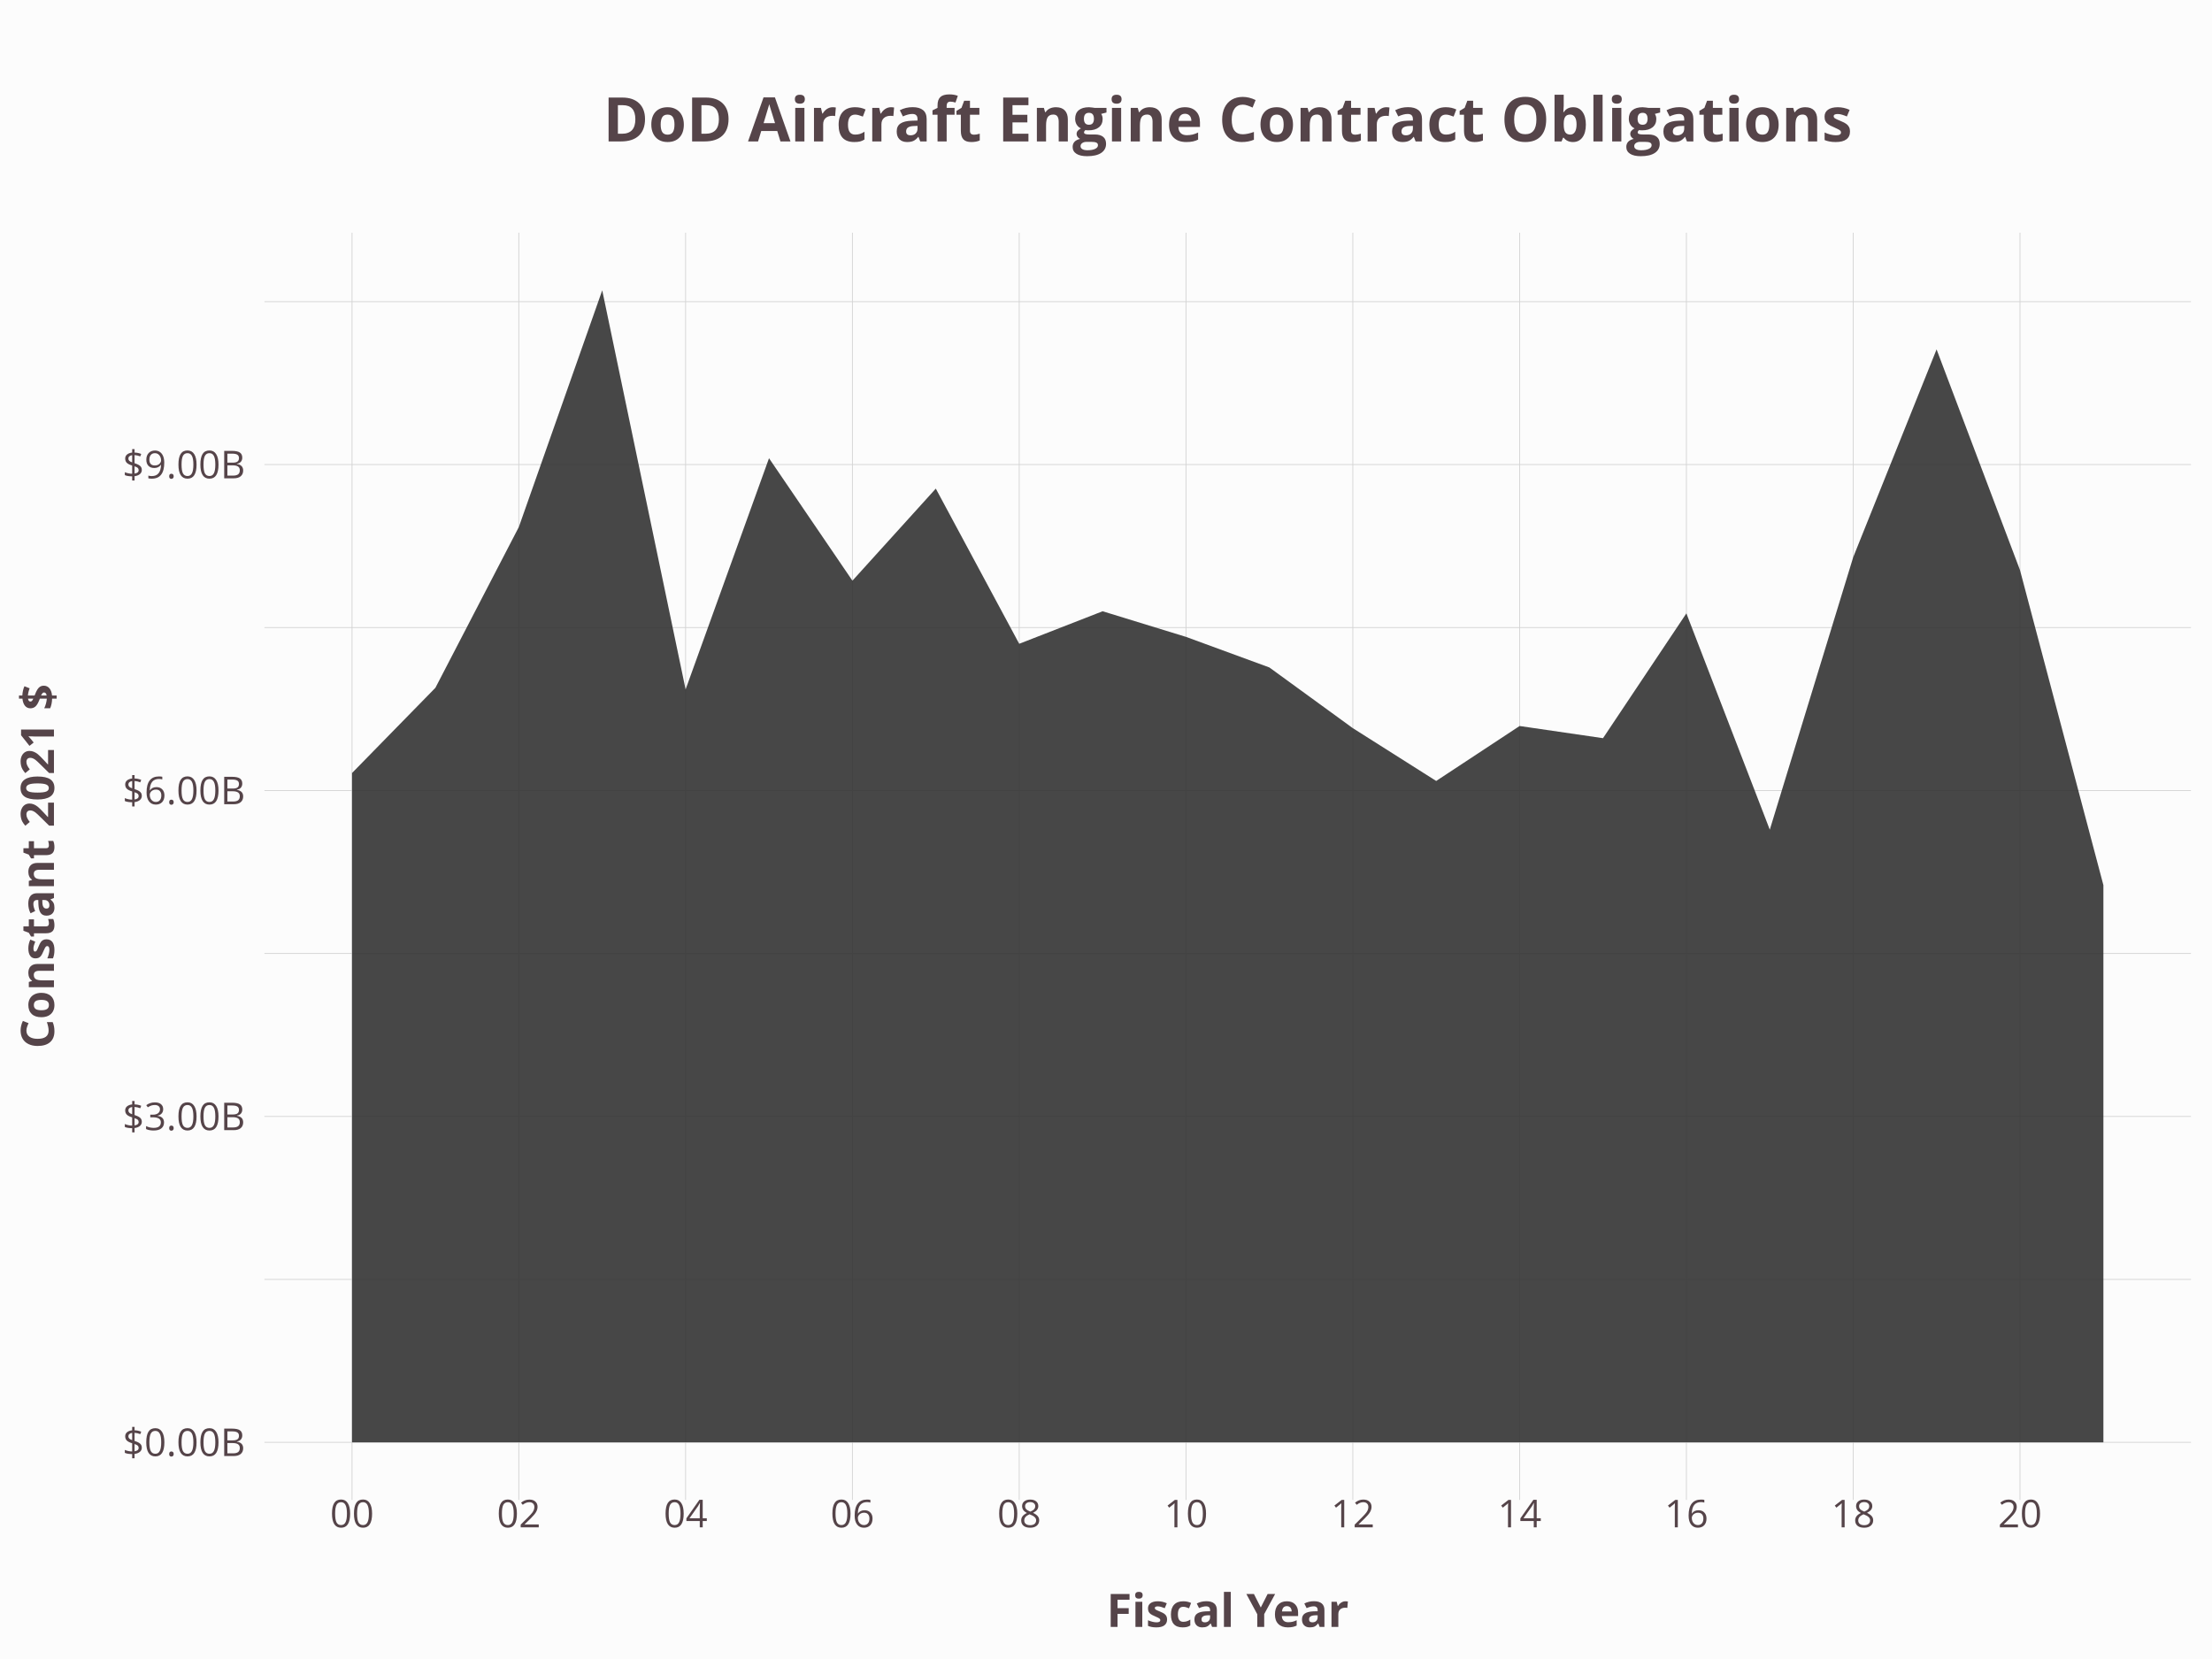
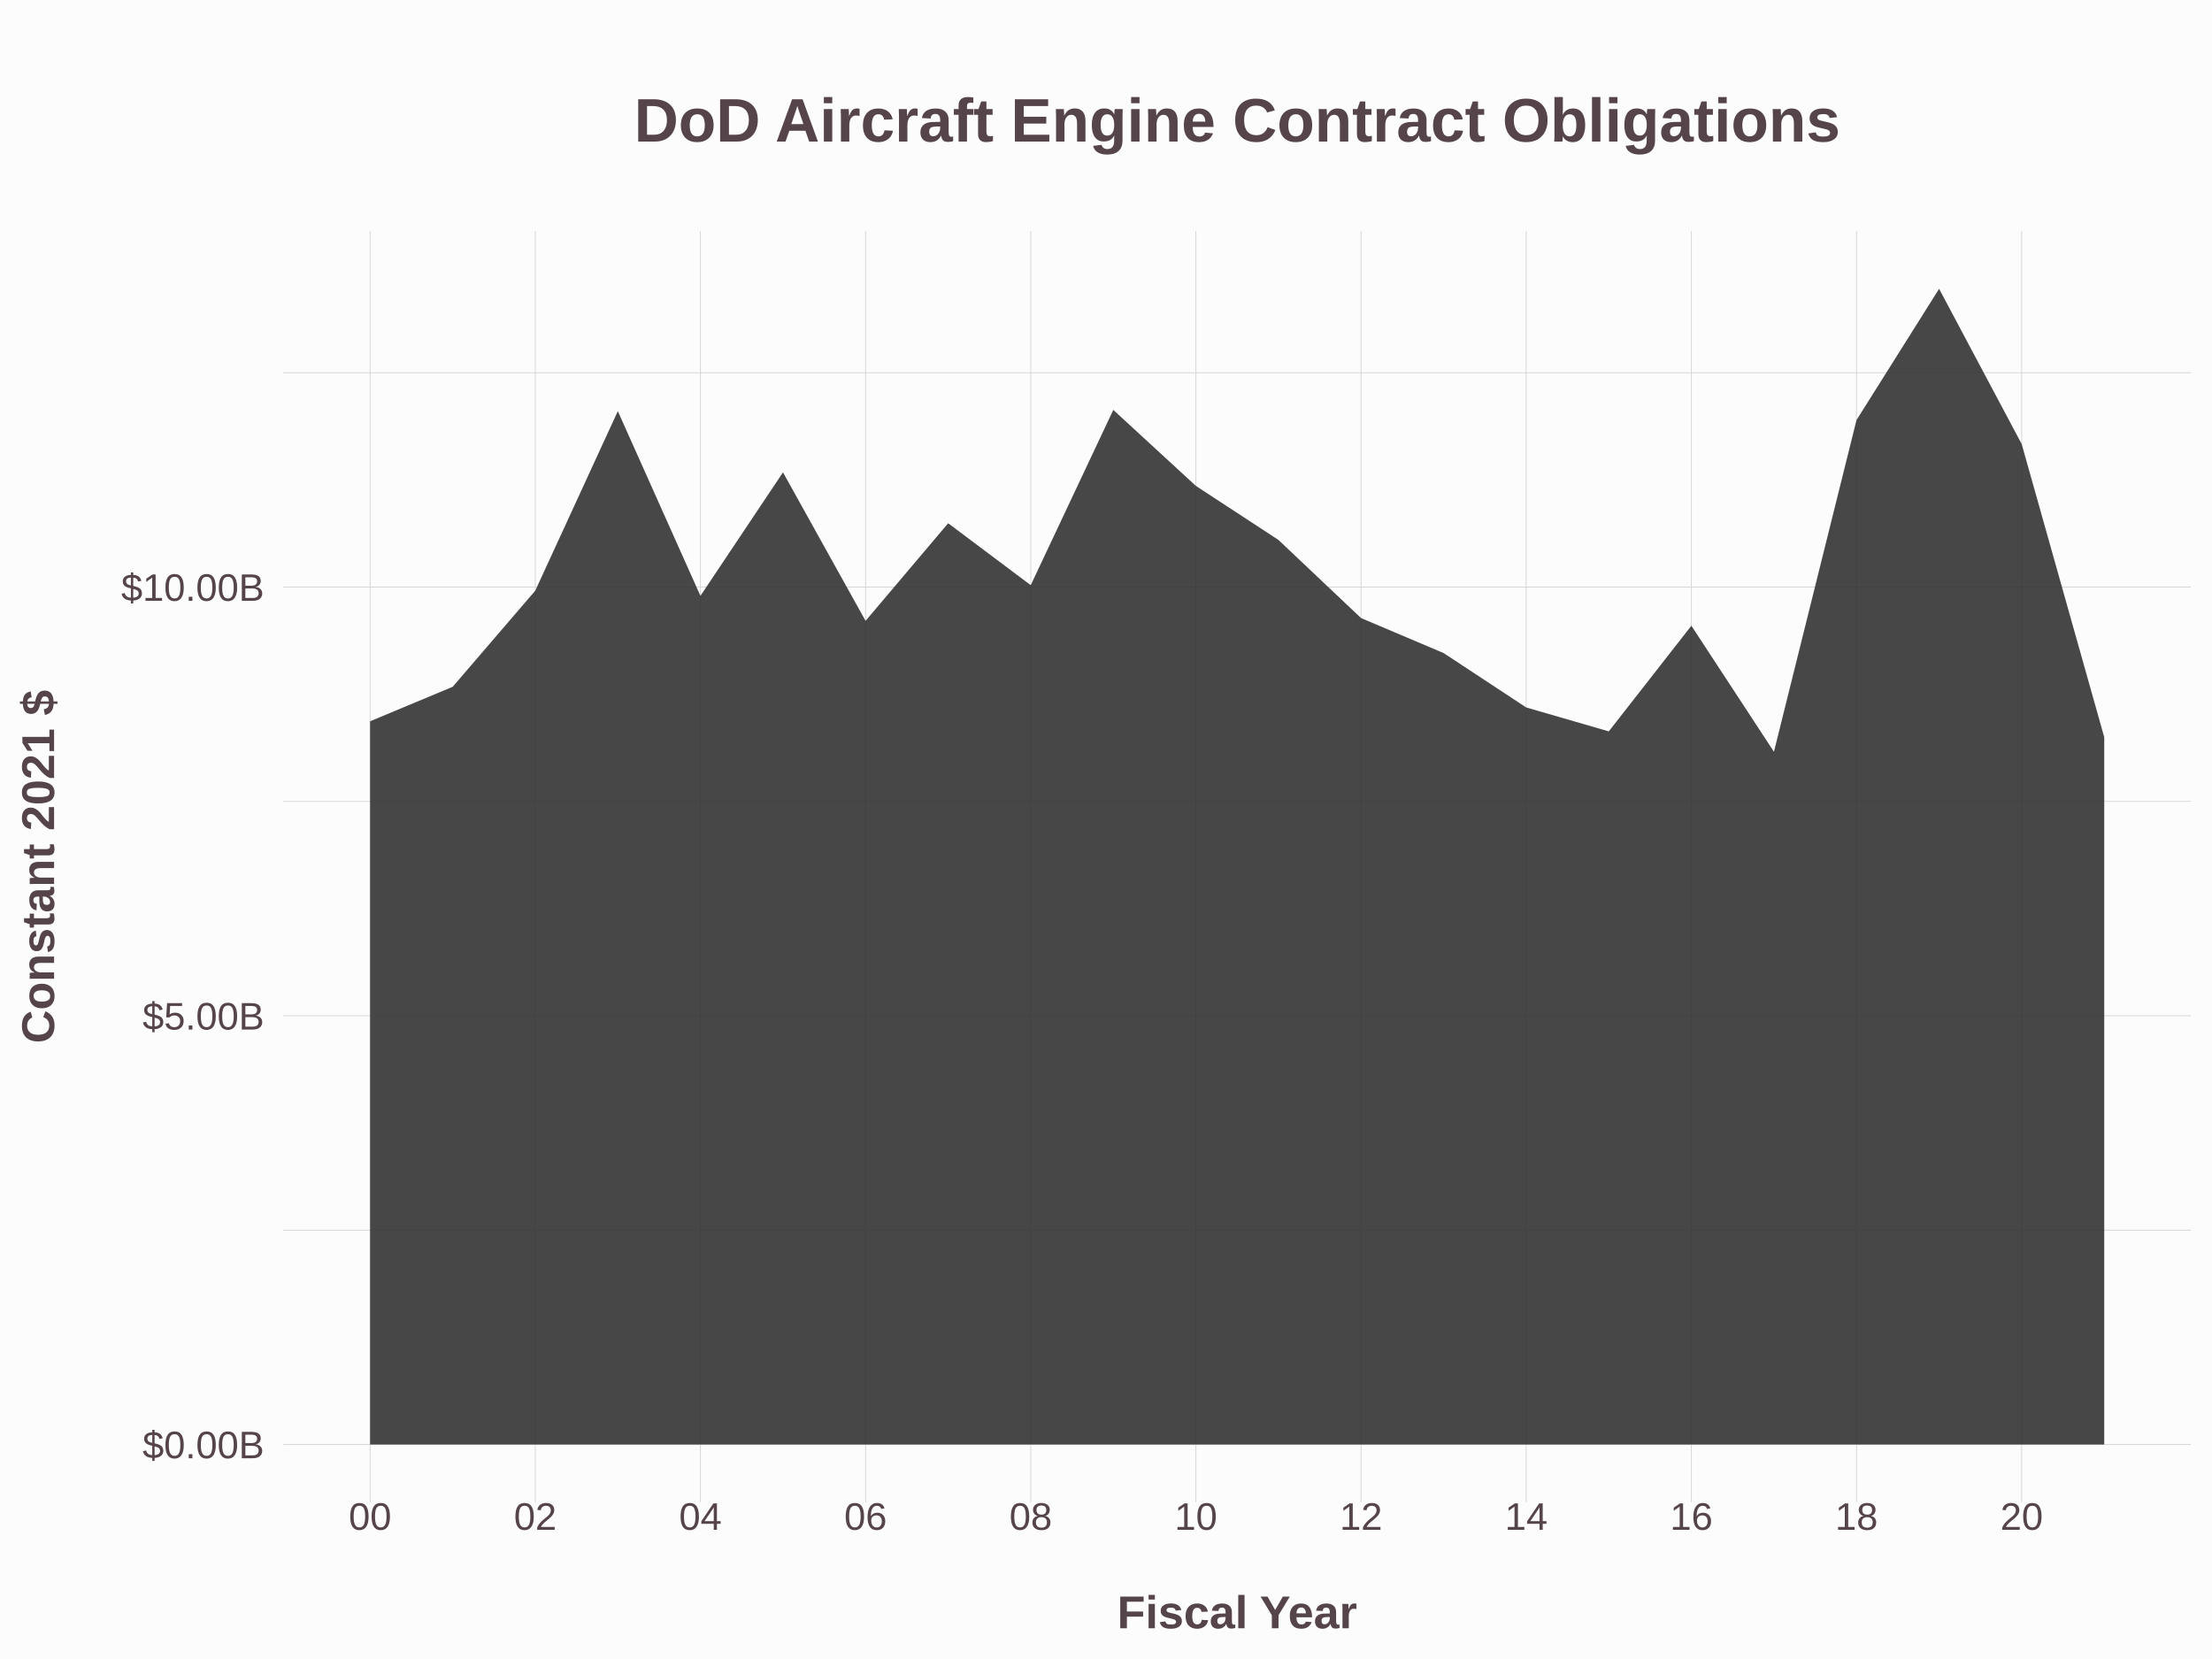
<svg xmlns="http://www.w3.org/2000/svg" class="svglite" width="576.00pt" height="432.00pt" viewBox="0 0 576.00 432.00">
  <defs>
    <style type="text/css">
    .svglite line, .svglite polyline, .svglite polygon, .svglite path, .svglite rect, .svglite circle {
      fill: none;
      stroke: #000000;
      stroke-linecap: round;
      stroke-linejoin: round;
      stroke-miterlimit: 10.00;
    }
    .svglite text {
      white-space: pre;
    }
  </style>
  </defs>
  <rect width="100%" height="100%" style="stroke: none; fill: #FCFCFC;" />
  <defs>
    <clipPath id="cpMC4wMHw1NzYuMDB8MC4wMHw0MzIuMDA=">
      <rect x="0.00" y="0.00" width="576.00" height="432.00" />
    </clipPath>
  </defs>
  <g clip-path="url(#cpMC4wMHw1NzYuMDB8MC4wMHw0MzIuMDA=)">
    <rect x="0.00" y="0" width="576.00" height="432.00" style="stroke-width: 1.07; stroke: #FCFCFC; fill: #FCFCFC;" />
  </g>
  <defs>
-     <clipPath id="cpNjguODZ8NTcwLjUyfDYwLjYwfDM5MC41OA==">
-       <rect x="68.86" y="60.60" width="501.66" height="329.98" />
+     <clipPath id="cpNzMuODB8NTcwLjUyfDYwLjE1fDM5MS4xOQ==">
+       <rect x="73.80" y="60.15" width="496.72" height="331.04" />
    </clipPath>
  </defs>
-   <g clip-path="url(#cpNjguODZ8NTcwLjUyfDYwLjYwfDM5MC41OA==)">
-     <rect x="68.86" y="60.60" width="501.66" height="329.98" style="stroke-width: 1.07; stroke: #FCFCFC; fill: #FCFCFC;" />
-     <polyline points="68.86,333.15 570.52,333.15 " style="stroke-width: 0.21; stroke: #D3D3D3; stroke-linecap: butt;" />
-     <polyline points="68.86,248.28 570.52,248.28 " style="stroke-width: 0.21; stroke: #D3D3D3; stroke-linecap: butt;" />
-     <polyline points="68.86,163.42 570.52,163.42 " style="stroke-width: 0.21; stroke: #D3D3D3; stroke-linecap: butt;" />
-     <polyline points="68.86,78.55 570.52,78.55 " style="stroke-width: 0.21; stroke: #D3D3D3; stroke-linecap: butt;" />
-     <polyline points="68.86,375.58 570.52,375.58 " style="stroke-width: 0.21; stroke: #D3D3D3; stroke-linecap: butt;" />
-     <polyline points="68.86,290.72 570.52,290.72 " style="stroke-width: 0.21; stroke: #D3D3D3; stroke-linecap: butt;" />
-     <polyline points="68.86,205.85 570.52,205.85 " style="stroke-width: 0.21; stroke: #D3D3D3; stroke-linecap: butt;" />
-     <polyline points="68.86,120.98 570.52,120.98 " style="stroke-width: 0.21; stroke: #D3D3D3; stroke-linecap: butt;" />
-     <polyline points="91.67,390.58 91.67,60.60 " style="stroke-width: 0.21; stroke: #D3D3D3; stroke-linecap: butt;" />
-     <polyline points="135.10,390.58 135.10,60.60 " style="stroke-width: 0.21; stroke: #D3D3D3; stroke-linecap: butt;" />
-     <polyline points="178.53,390.58 178.53,60.60 " style="stroke-width: 0.21; stroke: #D3D3D3; stroke-linecap: butt;" />
-     <polyline points="221.97,390.58 221.97,60.60 " style="stroke-width: 0.21; stroke: #D3D3D3; stroke-linecap: butt;" />
-     <polyline points="265.40,390.58 265.40,60.60 " style="stroke-width: 0.21; stroke: #D3D3D3; stroke-linecap: butt;" />
-     <polyline points="308.83,390.58 308.83,60.60 " style="stroke-width: 0.21; stroke: #D3D3D3; stroke-linecap: butt;" />
-     <polyline points="352.27,390.58 352.27,60.60 " style="stroke-width: 0.21; stroke: #D3D3D3; stroke-linecap: butt;" />
-     <polyline points="395.70,390.58 395.70,60.60 " style="stroke-width: 0.21; stroke: #D3D3D3; stroke-linecap: butt;" />
-     <polyline points="439.13,390.58 439.13,60.60 " style="stroke-width: 0.21; stroke: #D3D3D3; stroke-linecap: butt;" />
-     <polyline points="482.57,390.58 482.57,60.60 " style="stroke-width: 0.21; stroke: #D3D3D3; stroke-linecap: butt;" />
-     <polyline points="526.00,390.58 526.00,60.60 " style="stroke-width: 0.21; stroke: #D3D3D3; stroke-linecap: butt;" />
-     <polygon points="91.67,201.29 113.38,179.10 135.10,137.24 156.82,75.60 178.53,179.52 200.25,119.32 221.97,151.21 243.68,127.23 265.40,167.64 287.12,159.17 308.83,165.84 330.55,173.81 352.27,189.61 373.98,203.36 395.70,189.05 417.42,192.22 439.13,159.72 460.85,216.05 482.57,145.10 504.28,90.98 526.00,148.45 547.72,230.49 547.72,375.58 526.00,375.58 504.28,375.58 482.57,375.58 460.85,375.58 439.13,375.58 417.42,375.58 395.70,375.58 373.98,375.58 352.27,375.58 330.55,375.58 308.83,375.58 287.12,375.58 265.40,375.58 243.68,375.58 221.97,375.58 200.25,375.58 178.53,375.58 156.82,375.58 135.10,375.58 113.38,375.58 91.67,375.58 " style="stroke-width: 0.00; stroke: none; fill: #333333; fill-opacity: 0.90;" />
-     <polyline points="91.67,201.29 113.38,179.10 135.10,137.24 156.82,75.60 178.53,179.52 200.25,119.32 221.97,151.21 243.68,127.23 265.40,167.64 287.12,159.17 308.83,165.84 330.55,173.81 352.27,189.61 373.98,203.36 395.70,189.05 417.42,192.22 439.13,159.72 460.85,216.05 482.57,145.10 504.28,90.98 526.00,148.45 547.72,230.49 " style="stroke-width: 1.07; stroke: none;" />
+   <g clip-path="url(#cpNzMuODB8NTcwLjUyfDYwLjE1fDM5MS4xOQ==)">
+     <rect x="73.80" y="60.15" width="496.72" height="331.04" style="stroke-width: 1.07; stroke: #FCFCFC; fill: #FCFCFC;" />
+     <polyline points="73.80,320.33 570.52,320.33 " style="stroke-width: 0.21; stroke: #D3D3D3; stroke-linecap: butt;" />
+     <polyline points="73.80,208.69 570.52,208.69 " style="stroke-width: 0.21; stroke: #D3D3D3; stroke-linecap: butt;" />
+     <polyline points="73.80,97.06 570.52,97.06 " style="stroke-width: 0.21; stroke: #D3D3D3; stroke-linecap: butt;" />
+     <polyline points="73.80,376.15 570.52,376.15 " style="stroke-width: 0.21; stroke: #D3D3D3; stroke-linecap: butt;" />
+     <polyline points="73.80,264.51 570.52,264.51 " style="stroke-width: 0.21; stroke: #D3D3D3; stroke-linecap: butt;" />
+     <polyline points="73.80,152.88 570.52,152.88 " style="stroke-width: 0.21; stroke: #D3D3D3; stroke-linecap: butt;" />
+     <polyline points="96.37,391.19 96.37,60.15 " style="stroke-width: 0.21; stroke: #D3D3D3; stroke-linecap: butt;" />
+     <polyline points="139.38,391.19 139.38,60.15 " style="stroke-width: 0.21; stroke: #D3D3D3; stroke-linecap: butt;" />
+     <polyline points="182.39,391.19 182.39,60.15 " style="stroke-width: 0.21; stroke: #D3D3D3; stroke-linecap: butt;" />
+     <polyline points="225.39,391.19 225.39,60.15 " style="stroke-width: 0.21; stroke: #D3D3D3; stroke-linecap: butt;" />
+     <polyline points="268.40,391.19 268.40,60.15 " style="stroke-width: 0.21; stroke: #D3D3D3; stroke-linecap: butt;" />
+     <polyline points="311.41,391.19 311.41,60.15 " style="stroke-width: 0.21; stroke: #D3D3D3; stroke-linecap: butt;" />
+     <polyline points="354.41,391.19 354.41,60.15 " style="stroke-width: 0.21; stroke: #D3D3D3; stroke-linecap: butt;" />
+     <polyline points="397.42,391.19 397.42,60.15 " style="stroke-width: 0.21; stroke: #D3D3D3; stroke-linecap: butt;" />
+     <polyline points="440.43,391.19 440.43,60.15 " style="stroke-width: 0.21; stroke: #D3D3D3; stroke-linecap: butt;" />
+     <polyline points="483.43,391.19 483.43,60.15 " style="stroke-width: 0.21; stroke: #D3D3D3; stroke-linecap: butt;" />
+     <polyline points="526.44,391.19 526.44,60.15 " style="stroke-width: 0.21; stroke: #D3D3D3; stroke-linecap: butt;" />
+     <polygon points="96.37,187.82 117.88,178.84 139.38,153.81 160.88,107.06 182.39,155.16 203.89,123.00 225.39,161.67 246.90,136.25 268.40,152.38 289.90,106.74 311.41,126.53 332.91,140.60 354.41,160.94 375.92,170.06 397.42,184.22 418.92,190.45 440.43,162.94 461.93,195.76 483.43,109.38 504.94,75.20 526.44,115.62 547.94,191.97 547.94,376.15 526.44,376.15 504.94,376.15 483.43,376.15 461.93,376.15 440.43,376.15 418.92,376.15 397.42,376.15 375.92,376.15 354.41,376.15 332.91,376.15 311.41,376.15 289.90,376.15 268.40,376.15 246.90,376.15 225.39,376.15 203.89,376.15 182.39,376.15 160.88,376.15 139.38,376.15 117.88,376.15 96.37,376.15 " style="stroke-width: 0.00; stroke: none; fill: #333333; fill-opacity: 0.90;" />
+     <polyline points="96.37,187.82 117.88,178.84 139.38,153.81 160.88,107.06 182.39,155.16 203.89,123.00 225.39,161.67 246.90,136.25 268.40,152.38 289.90,106.74 311.41,126.53 332.91,140.60 354.41,160.94 375.92,170.06 397.42,184.22 418.92,190.45 440.43,162.94 461.93,195.76 483.43,109.38 504.94,75.20 526.44,115.62 547.94,191.97 " style="stroke-width: 1.07; stroke: none;" />
  </g>
  <g clip-path="url(#cpMC4wMHw1NzYuMDB8MC4wMHw0MzIuMDA=)">
-     <text x="63.88" y="379.15" text-anchor="end" style="font-size: 10.00px;fill: #554449; font-family: &quot;Open Sans&quot;;" textLength="32.01px" lengthAdjust="spacingAndGlyphs">$0.00B</text>
-     <text x="63.88" y="294.29" text-anchor="end" style="font-size: 10.00px;fill: #554449; font-family: &quot;Open Sans&quot;;" textLength="32.01px" lengthAdjust="spacingAndGlyphs">$3.00B</text>
-     <text x="63.88" y="209.42" text-anchor="end" style="font-size: 10.00px;fill: #554449; font-family: &quot;Open Sans&quot;;" textLength="32.01px" lengthAdjust="spacingAndGlyphs">$6.00B</text>
-     <text x="63.88" y="124.55" text-anchor="end" style="font-size: 10.00px;fill: #554449; font-family: &quot;Open Sans&quot;;" textLength="32.01px" lengthAdjust="spacingAndGlyphs">$9.00B</text>
-     <polyline points="68.86,375.58 68.86,375.58 " style="stroke-width: 1.07; stroke: #333333; stroke-linecap: butt;" />
-     <polyline points="68.86,290.72 68.86,290.72 " style="stroke-width: 1.07; stroke: #333333; stroke-linecap: butt;" />
-     <polyline points="68.86,205.85 68.86,205.85 " style="stroke-width: 1.07; stroke: #333333; stroke-linecap: butt;" />
-     <polyline points="68.86,120.98 68.86,120.98 " style="stroke-width: 1.07; stroke: #333333; stroke-linecap: butt;" />
-     <polyline points="91.67,390.58 91.67,390.58 " style="stroke-width: 1.07; stroke: #333333; stroke-linecap: butt;" />
-     <polyline points="135.10,390.58 135.10,390.58 " style="stroke-width: 1.07; stroke: #333333; stroke-linecap: butt;" />
-     <polyline points="178.53,390.58 178.53,390.58 " style="stroke-width: 1.07; stroke: #333333; stroke-linecap: butt;" />
-     <polyline points="221.97,390.58 221.97,390.58 " style="stroke-width: 1.07; stroke: #333333; stroke-linecap: butt;" />
-     <polyline points="265.40,390.58 265.40,390.58 " style="stroke-width: 1.07; stroke: #333333; stroke-linecap: butt;" />
-     <polyline points="308.83,390.58 308.83,390.58 " style="stroke-width: 1.07; stroke: #333333; stroke-linecap: butt;" />
-     <polyline points="352.27,390.58 352.27,390.58 " style="stroke-width: 1.07; stroke: #333333; stroke-linecap: butt;" />
-     <polyline points="395.70,390.58 395.70,390.58 " style="stroke-width: 1.07; stroke: #333333; stroke-linecap: butt;" />
-     <polyline points="439.13,390.58 439.13,390.58 " style="stroke-width: 1.07; stroke: #333333; stroke-linecap: butt;" />
-     <polyline points="482.57,390.58 482.57,390.58 " style="stroke-width: 1.07; stroke: #333333; stroke-linecap: butt;" />
-     <polyline points="526.00,390.58 526.00,390.58 " style="stroke-width: 1.07; stroke: #333333; stroke-linecap: butt;" />
-     <text x="91.67" y="397.72" text-anchor="middle" style="font-size: 10.00px;fill: #554449; font-family: &quot;Open Sans&quot;;" textLength="11.43px" lengthAdjust="spacingAndGlyphs">00</text>
-     <text x="135.10" y="397.72" text-anchor="middle" style="font-size: 10.00px;fill: #554449; font-family: &quot;Open Sans&quot;;" textLength="11.43px" lengthAdjust="spacingAndGlyphs">02</text>
-     <text x="178.53" y="397.72" text-anchor="middle" style="font-size: 10.00px;fill: #554449; font-family: &quot;Open Sans&quot;;" textLength="11.43px" lengthAdjust="spacingAndGlyphs">04</text>
-     <text x="221.97" y="397.72" text-anchor="middle" style="font-size: 10.00px;fill: #554449; font-family: &quot;Open Sans&quot;;" textLength="11.43px" lengthAdjust="spacingAndGlyphs">06</text>
-     <text x="265.40" y="397.72" text-anchor="middle" style="font-size: 10.00px;fill: #554449; font-family: &quot;Open Sans&quot;;" textLength="11.43px" lengthAdjust="spacingAndGlyphs">08</text>
-     <text x="308.83" y="397.72" text-anchor="middle" style="font-size: 10.00px;fill: #554449; font-family: &quot;Open Sans&quot;;" textLength="11.43px" lengthAdjust="spacingAndGlyphs">10</text>
-     <text x="352.27" y="397.72" text-anchor="middle" style="font-size: 10.00px;fill: #554449; font-family: &quot;Open Sans&quot;;" textLength="11.43px" lengthAdjust="spacingAndGlyphs">12</text>
-     <text x="395.70" y="397.72" text-anchor="middle" style="font-size: 10.00px;fill: #554449; font-family: &quot;Open Sans&quot;;" textLength="11.43px" lengthAdjust="spacingAndGlyphs">14</text>
-     <text x="439.13" y="397.72" text-anchor="middle" style="font-size: 10.00px;fill: #554449; font-family: &quot;Open Sans&quot;;" textLength="11.43px" lengthAdjust="spacingAndGlyphs">16</text>
-     <text x="482.57" y="397.72" text-anchor="middle" style="font-size: 10.00px;fill: #554449; font-family: &quot;Open Sans&quot;;" textLength="11.43px" lengthAdjust="spacingAndGlyphs">18</text>
-     <text x="526.00" y="397.72" text-anchor="middle" style="font-size: 10.00px;fill: #554449; font-family: &quot;Open Sans&quot;;" textLength="11.43px" lengthAdjust="spacingAndGlyphs">20</text>
-     <text x="319.69" y="423.64" text-anchor="middle" style="font-size: 12.00px; font-weight: bold;fill: #554449; font-family: &quot;Open Sans&quot;;" textLength="63.11px" lengthAdjust="spacingAndGlyphs">Fiscal Year</text>
-     <text transform="translate(14.05,225.59) rotate(-90)" text-anchor="middle" style="font-size: 12.00px; font-weight: bold;fill: #554449; font-family: &quot;Open Sans&quot;;" textLength="95.01px" lengthAdjust="spacingAndGlyphs">Constant 2021 $</text>
-     <text x="319.69" y="36.83" text-anchor="middle" style="font-size: 16.00px; font-weight: bold;fill: #554449; font-family: &quot;Open Sans&quot;;" textLength="325.26px" lengthAdjust="spacingAndGlyphs">DoD Aircraft Engine Contract Obligations</text>
+     <text x="68.81" y="379.73" text-anchor="end" style="font-size: 10.00px;fill: #554449; font-family: &quot;Arial&quot;;" textLength="31.71px" lengthAdjust="spacingAndGlyphs">$0.00B</text>
+     <text x="68.81" y="268.09" text-anchor="end" style="font-size: 10.00px;fill: #554449; font-family: &quot;Arial&quot;;" textLength="31.71px" lengthAdjust="spacingAndGlyphs">$5.00B</text>
+     <text x="68.81" y="156.46" text-anchor="end" style="font-size: 10.00px;fill: #554449; font-family: &quot;Arial&quot;;" textLength="37.27px" lengthAdjust="spacingAndGlyphs">$10.00B</text>
+     <polyline points="73.80,376.15 73.80,376.15 " style="stroke-width: 1.07; stroke: #333333; stroke-linecap: butt;" />
+     <polyline points="73.80,264.51 73.80,264.51 " style="stroke-width: 1.07; stroke: #333333; stroke-linecap: butt;" />
+     <polyline points="73.80,152.88 73.80,152.88 " style="stroke-width: 1.07; stroke: #333333; stroke-linecap: butt;" />
+     <polyline points="96.37,391.19 96.37,391.19 " style="stroke-width: 1.07; stroke: #333333; stroke-linecap: butt;" />
+     <polyline points="139.38,391.19 139.38,391.19 " style="stroke-width: 1.07; stroke: #333333; stroke-linecap: butt;" />
+     <polyline points="182.39,391.19 182.39,391.19 " style="stroke-width: 1.07; stroke: #333333; stroke-linecap: butt;" />
+     <polyline points="225.39,391.19 225.39,391.19 " style="stroke-width: 1.07; stroke: #333333; stroke-linecap: butt;" />
+     <polyline points="268.40,391.19 268.40,391.19 " style="stroke-width: 1.07; stroke: #333333; stroke-linecap: butt;" />
+     <polyline points="311.41,391.19 311.41,391.19 " style="stroke-width: 1.07; stroke: #333333; stroke-linecap: butt;" />
+     <polyline points="354.41,391.19 354.41,391.19 " style="stroke-width: 1.07; stroke: #333333; stroke-linecap: butt;" />
+     <polyline points="397.42,391.19 397.42,391.19 " style="stroke-width: 1.07; stroke: #333333; stroke-linecap: butt;" />
+     <polyline points="440.43,391.19 440.43,391.19 " style="stroke-width: 1.07; stroke: #333333; stroke-linecap: butt;" />
+     <polyline points="483.43,391.19 483.43,391.19 " style="stroke-width: 1.07; stroke: #333333; stroke-linecap: butt;" />
+     <polyline points="526.44,391.19 526.44,391.19 " style="stroke-width: 1.07; stroke: #333333; stroke-linecap: butt;" />
+     <text x="96.37" y="398.36" text-anchor="middle" style="font-size: 10.00px;fill: #554449; font-family: &quot;Arial&quot;;" textLength="11.13px" lengthAdjust="spacingAndGlyphs">00</text>
+     <text x="139.38" y="398.36" text-anchor="middle" style="font-size: 10.00px;fill: #554449; font-family: &quot;Arial&quot;;" textLength="11.13px" lengthAdjust="spacingAndGlyphs">02</text>
+     <text x="182.39" y="398.36" text-anchor="middle" style="font-size: 10.00px;fill: #554449; font-family: &quot;Arial&quot;;" textLength="11.13px" lengthAdjust="spacingAndGlyphs">04</text>
+     <text x="225.39" y="398.36" text-anchor="middle" style="font-size: 10.00px;fill: #554449; font-family: &quot;Arial&quot;;" textLength="11.13px" lengthAdjust="spacingAndGlyphs">06</text>
+     <text x="268.40" y="398.36" text-anchor="middle" style="font-size: 10.00px;fill: #554449; font-family: &quot;Arial&quot;;" textLength="11.13px" lengthAdjust="spacingAndGlyphs">08</text>
+     <text x="311.41" y="398.36" text-anchor="middle" style="font-size: 10.00px;fill: #554449; font-family: &quot;Arial&quot;;" textLength="11.13px" lengthAdjust="spacingAndGlyphs">10</text>
+     <text x="354.41" y="398.36" text-anchor="middle" style="font-size: 10.00px;fill: #554449; font-family: &quot;Arial&quot;;" textLength="11.13px" lengthAdjust="spacingAndGlyphs">12</text>
+     <text x="397.42" y="398.36" text-anchor="middle" style="font-size: 10.00px;fill: #554449; font-family: &quot;Arial&quot;;" textLength="11.13px" lengthAdjust="spacingAndGlyphs">14</text>
+     <text x="440.43" y="398.36" text-anchor="middle" style="font-size: 10.00px;fill: #554449; font-family: &quot;Arial&quot;;" textLength="11.13px" lengthAdjust="spacingAndGlyphs">16</text>
+     <text x="483.43" y="398.36" text-anchor="middle" style="font-size: 10.00px;fill: #554449; font-family: &quot;Arial&quot;;" textLength="11.13px" lengthAdjust="spacingAndGlyphs">18</text>
+     <text x="526.44" y="398.36" text-anchor="middle" style="font-size: 10.00px;fill: #554449; font-family: &quot;Arial&quot;;" textLength="11.13px" lengthAdjust="spacingAndGlyphs">20</text>
+     <text x="322.16" y="424.00" text-anchor="middle" style="font-size: 12.00px; font-weight: bold;fill: #554449; font-family: &quot;Arial&quot;;" textLength="62.50px" lengthAdjust="spacingAndGlyphs">Fiscal Year</text>
+     <text transform="translate(14.08,225.67) rotate(-90)" text-anchor="middle" style="font-size: 12.00px; font-weight: bold;fill: #554449; font-family: &quot;Arial&quot;;" textLength="92.04px" lengthAdjust="spacingAndGlyphs">Constant 2021 $</text>
+     <text x="322.16" y="36.86" text-anchor="middle" style="font-size: 16.00px; font-weight: bold;fill: #554449; font-family: &quot;Arial&quot;;" textLength="314.05px" lengthAdjust="spacingAndGlyphs">DoD Aircraft Engine Contract Obligations</text>
  </g>
</svg>
